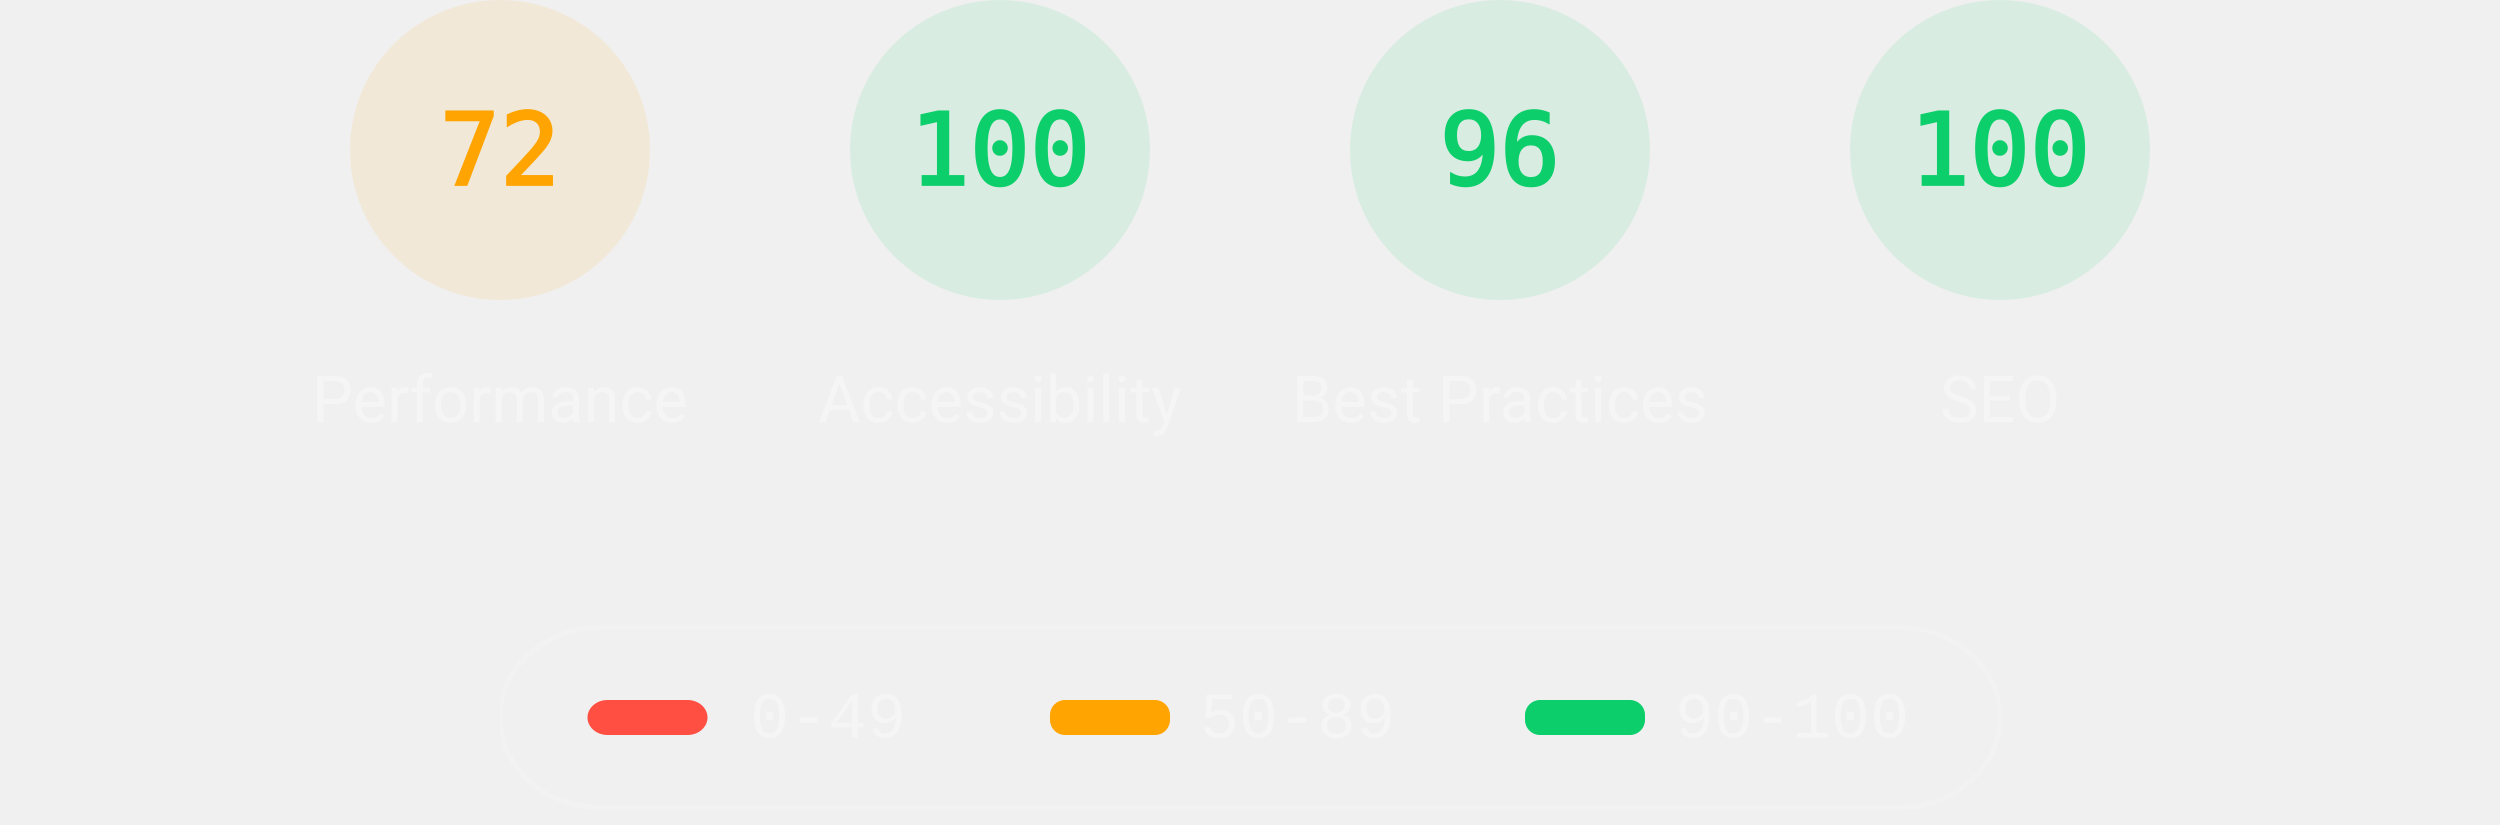
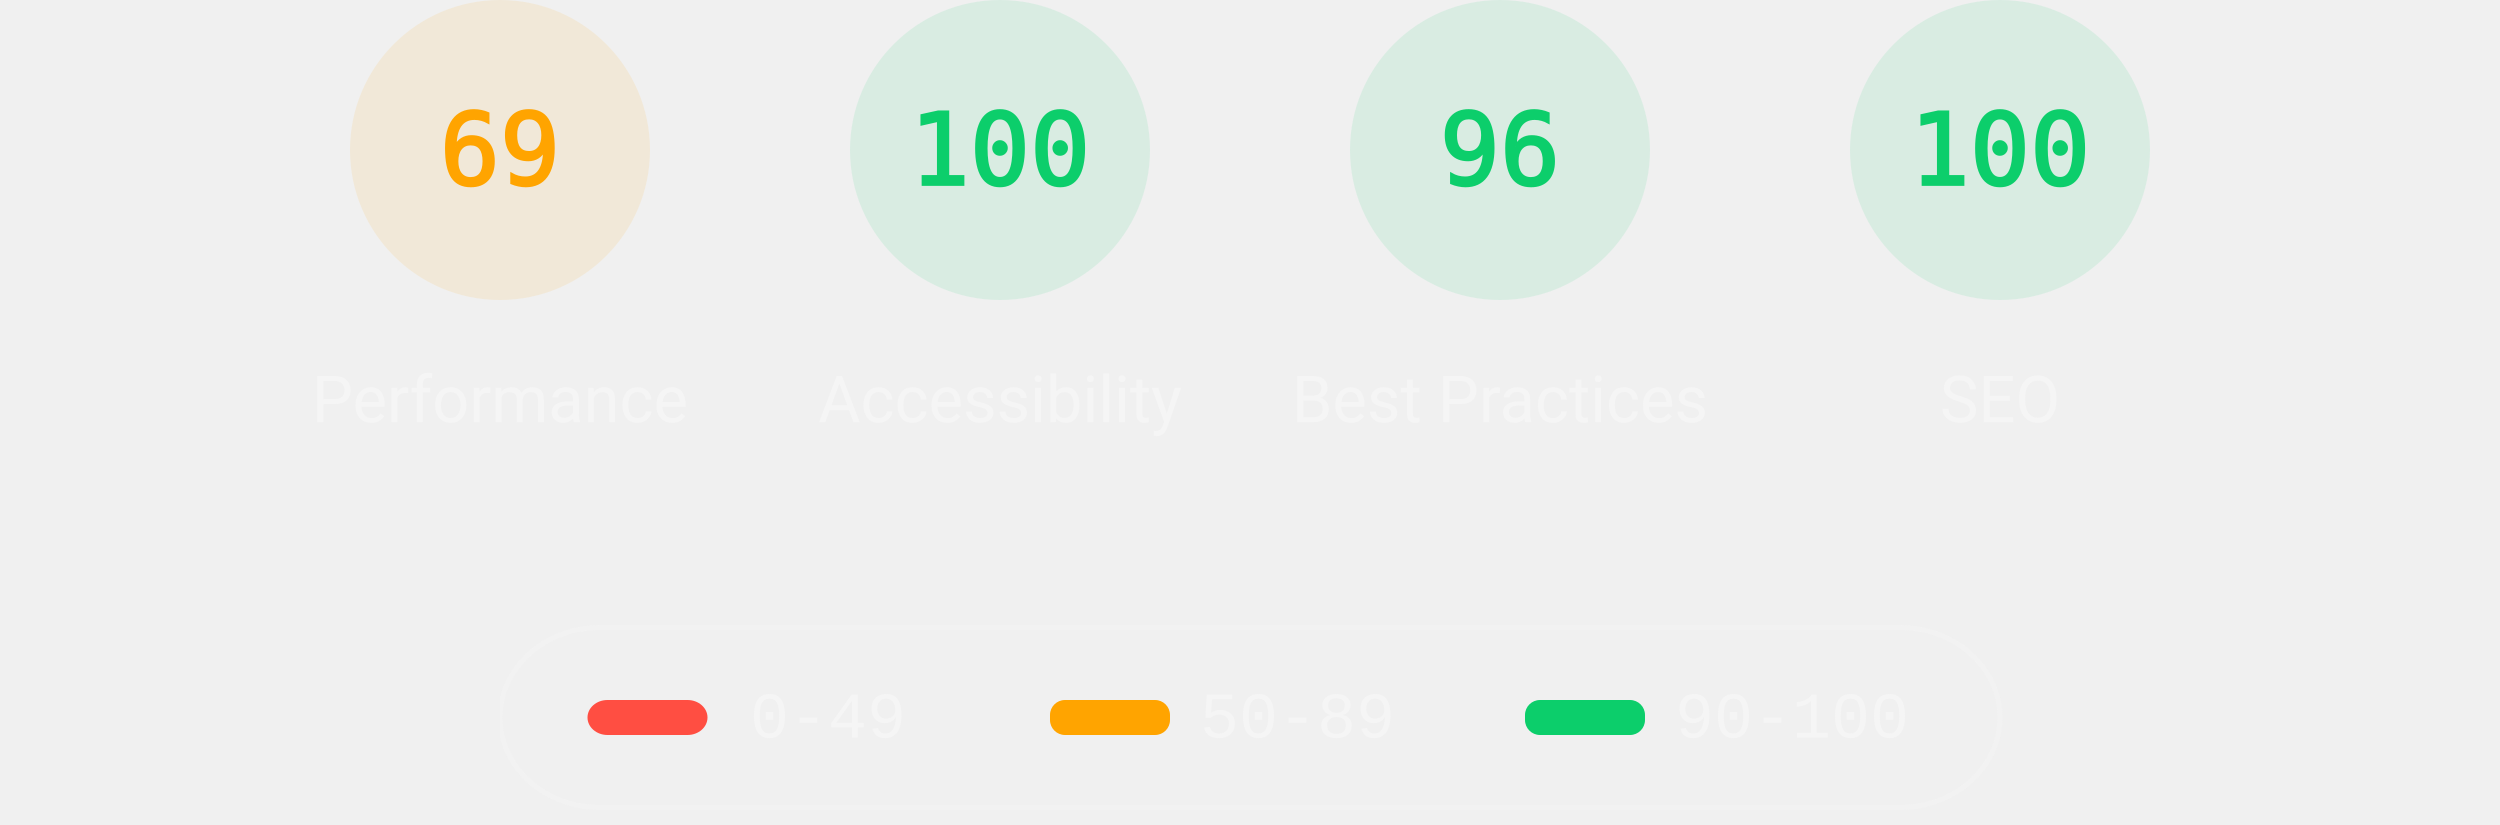
<svg xmlns="http://www.w3.org/2000/svg" class="theme--dark" fill="none" width="1000" height="330">
  <style>
			.gauge-base {
				opacity: 0.1
			}

			.gauge-arc {
				fill: none;
				animation-delay: 250ms;
				stroke-linecap: round;
				transform: rotate(-90deg);
				transform-origin: 100px 60px;
				animation: load-gauge 1s ease forwards
			}

			.guage-text {
				font-size: 40px;
				font-family: monospace;
				text-align: center
			}

			.guage-red {
				color: #ff4e42;
				fill: #ff4e42;
				stroke: #ff4e42
			}
			.guage-orange {
				color: #ffa400;
				fill: #ffa400;
				stroke: #ffa400
			}
			.guage-green {
				color: #0cce6b;
				fill: #0cce6b;
				stroke: #0cce6b
			}
			.theme--agnostic .guage-undefined {
				color: #5c5c5c;
				fill: #5c5c5c;
				stroke: #5c5c5c
			}
			.theme--light .guage-undefined {
				color: #1e1e1e;
				fill: #1e1e1e;
				stroke: #1e1e1e
			}
			.theme--dark .guage-undefined {
				color: #f5f5f5;
				fill: #f5f5f5;
				stroke: #f5f5f5
			}

			.guage-title {
				stroke: none;
				font-size: 26px;
				line-height: 26px;
				font-family: Roboto, Halvetica, Arial, sans-serif
			}
			.metric.guage-title {
				font-family: 'Courier New', Courier, monospace
			}
			.theme--agnostic .guage-title {
				color: #737373;
				fill: #737373
			}
			.theme--light .guage-title {
				color: #212121;
				fill: #212121
			}
			.theme--dark .guage-title {
				color: #f5f5f5;
				fill: #f5f5f5
			}

			@keyframes load-gauge {
				from {
					stroke-dasharray: 0 352.858
				}
			}
			.lh-gauge--pwa__disc {
				fill: #e0e0e0
			}
			.lh-gauge--pwa__logo {
				position: relative;
				fill: #b0b0b0
			}
			.lh-gauge--pwa__invisible {
				display: none
			}
			.lh-gauge--pwa__visible {
				display: inline
			}
			.guage-invisible {
				display: none
			}
			.lh-gauge--pwa__logo--primary-color {
				fill: #304ffe
			}
			.theme--agnostic .lh-gauge--pwa__logo--secondary-color {
				fill: #787878
			}
			.theme--light .lh-gauge--pwa__logo--secondary-color {
				fill: #3d3d3d
			}
			.theme--dark .lh-gauge--pwa__logo--secondary-color {
				fill: #d8b6b6
			}
			.theme--light #svg_2 {
				stroke: #00000022
			}
			.theme--agnostic #svg_2 {
				stroke: #616161
			}
			.theme--light #svg_2 {
				stroke: #00000022
			}
			.theme--dark #svg_2 {
				stroke: #f5f5f566
			}
		</style>
  <svg class="guage-div guage-perf guage-orange" viewBox="0 0 200 200" width="200" height="200" x="100" y="0">
    <circle class="gauge-base" r="56" cx="100" cy="60" stroke-width="8" />
-     <circle class="gauge-arc guage-arc-1" r="56" cx="100" cy="60" stroke-width="8" style="stroke-dasharray: 253.338, 351.858;" />
-     <text class="guage-text" x="100px" y="60px" alignment-baseline="central" dominant-baseline="central" text-anchor="middle">72</text>
+     <circle class="gauge-arc guage-arc-1" r="56" cx="100" cy="60" stroke-width="8" style="stroke-dasharray: 242.782, 351.858;" />
+     <text class="guage-text" x="100px" y="60px" alignment-baseline="central" dominant-baseline="central" text-anchor="middle">69</text>
    <text class="guage-title" x="100px" y="160px" alignment-baseline="central" dominant-baseline="central" text-anchor="middle">Performance</text>
  </svg>
  <svg class="guage-div guage-acc guage-green" viewBox="0 0 200 200" width="200" height="200" x="300" y="0">
    <circle class="gauge-base" r="56" cx="100" cy="60" stroke-width="8" />
    <circle class="gauge-arc guage-arc-2" r="56" cx="100" cy="60" stroke-width="8" style="stroke-dasharray: 351.858, 351.858;" />
    <text class="guage-text" x="100px" y="60px" alignment-baseline="central" dominant-baseline="central" text-anchor="middle">100</text>
    <text class="guage-title" x="100px" y="160px" alignment-baseline="central" dominant-baseline="central" text-anchor="middle">Accessibility</text>
  </svg>
  <svg class="guage-div guage-best guage-green" viewBox="0 0 200 200" width="200" height="200" x="500" y="0">
    <circle class="gauge-base" r="56" cx="100" cy="60" stroke-width="8" />
    <circle class="gauge-arc guage-arc-3" r="56" cx="100" cy="60" stroke-width="8" style="stroke-dasharray: 337.784, 351.858;" />
    <text class="guage-text" x="100px" y="60px" alignment-baseline="central" dominant-baseline="central" text-anchor="middle">96</text>
    <text class="guage-title" x="100px" y="160px" alignment-baseline="central" dominant-baseline="central" text-anchor="middle">Best Practices</text>
  </svg>
  <svg class="guage-div guage-seo guage-green" viewBox="0 0 200 200" width="200" height="200" x="700" y="0">
    <circle class="gauge-base" r="56" cx="100" cy="60" stroke-width="8" />
    <circle class="gauge-arc guage-arc-4" r="56" cx="100" cy="60" stroke-width="8" style="stroke-dasharray: 351.858, 351.858;" />
    <text class="guage-text" x="100px" y="60px" alignment-baseline="central" dominant-baseline="central" text-anchor="middle">100</text>
    <text class="guage-title" x="100px" y="160px" alignment-baseline="central" dominant-baseline="central" text-anchor="middle">SEO</text>
  </svg>
  <svg class="guage-div guage-pwa guage-invisible" viewBox="0 0 200 200" width="200" height="200" x="900" y="0">
    <svg viewBox="0 0 60 60" width="112" height="112" x="44" y="4">
      <defs>
        <linearGradient id="lh-gauge--pwa__check-circle__gradient-0" x1="50%" y1="0%" x2="50%" y2="100%">
          <stop stop-color="#00C852" offset="0%" />
          <stop stop-color="#009688" offset="100%" />
        </linearGradient>
        <linearGradient id="lh-gauge--pwa__installable__shadow-gradient-0" x1="76.056%" x2="24.111%" y1="82.995%" y2="24.735%">
          <stop stop-color="#A5D6A7" offset="0%" />
          <stop stop-color="#80CBC4" offset="100%" />
        </linearGradient>
        <linearGradient id="lh-gauge--pwa__fast-reliable__shadow-gradient-0" x1="76.056%" y1="82.995%" x2="25.678%" y2="26.493%">
          <stop stop-color="#64B5F6" offset="0%" />
          <stop stop-color="#2979FF" offset="100%" />
        </linearGradient>
        <g id="lh-gauge--pwa__fast-reliable-badge-0">
          <circle fill="#FFFFFF" cx="10" cy="10" r="10" />
          <path fill="#304FFE" d="M10 3.58l5.25 2.34v3.5c0 3.23-2.24 6.26-5.25 7-3.01-.74-5.25-3.77-5.25-7v-3.5L10 3.58zm-.47 10.74l2.76-4.83.03-.07c.04-.08 0-.24-.22-.24h-1.64l.47-3.26h-.47l-2.7 4.77c-.02.01.05-.1-.04.05-.09.16-.1.31.18.31h1.63l-.47 3.27h.47z" />
        </g>
        <g id="lh-gauge--pwa__installable-badge-0">
          <circle fill="#FFFFFF" cx="10" cy="10" r="10" />
          <path fill="#009688" d="M10 4.167A5.835 5.835 0 0 0 4.167 10 5.835 5.835 0 0 0 10 15.833 5.835 5.835 0 0 0 15.833 10 5.835 5.835 0 0 0 10 4.167zm2.917 6.416h-2.334v2.334H9.417v-2.334H7.083V9.417h2.334V7.083h1.166v2.334h2.334v1.166z" />
        </g>
      </defs>
      <g stroke="none" fill-rule="nonzero">
        <circle class="lh-gauge--pwa__disc" cx="30" cy="30" r="30" />
        <g class="lh-gauge--pwa__logo">
          <path d="M35.66 19.39l.7-1.75h2L37.4 15 38.6 12l3.4 9h-2.51l-.58-1.61z" />
          <path d="M33.52 21l3.65-9h-2.42l-2.5 5.82L30.5 12h-1.86l-1.9 5.82-1.35-2.65-1.21 3.72L25.4 21h2.38l1.72-5.2 1.64 5.2z" />
          <path fill-rule="nonzero" d="M20.3 17.91h1.48c.45 0 .85-.05 1.2-.15l.39-1.18 1.07-3.3a2.64 2.64 0 0 0-.28-.37c-.55-.6-1.36-.91-2.42-.91H18v9h2.3V17.9zm1.96-3.84c.22.22.33.5.33.87 0 .36-.1.65-.29.87-.2.23-.59.35-1.15.35h-.86v-2.41h.87c.52 0 .89.1 1.1.32z" />
        </g>
        <rect class="lh-gauge--pwa__component lh-gauge--pwa__na-line lh-gauge--pwa__invisible" fill="#FFFFFF" x="20" y="32" width="20" height="4" rx="2" />
        <g class="lh-gauge--pwa__component lh-gauge--pwa__fast-reliable-badge lh-gauge--pwa__invisible" transform="translate(20, 29)">
          <path fill="url(#lh-gauge--pwa__fast-reliable__shadow-gradient-0)" d="M33.63 19.49A30 30 0 0 1 16.2 30.36L3 17.14 17.14 3l16.49 16.49z" />
          <use href="#lh-gauge--pwa__fast-reliable-badge-0" />
        </g>
        <g class="lh-gauge--pwa__component lh-gauge--pwa__installable-badge lh-gauge--pwa__invisible" transform="translate(20, 29)">
          <path fill="url(#lh-gauge--pwa__installable__shadow-gradient-0)" d="M33.629 19.487c-4.272 5.453-10.391 9.39-17.415 10.869L3 17.142 17.142 3 33.63 19.487z" />
          <use href="#lh-gauge--pwa__installable-badge-0" />
        </g>
        <g class="lh-gauge--pwa__component lh-gauge--pwa__fast-reliable-installable-badges lh-gauge--pwa__invisible">
          <g transform="translate(8, 29)">
            <path fill="url(#lh-gauge--pwa__fast-reliable__shadow-gradient-0)" d="M16.321 30.463L3 17.143 17.142 3l22.365 22.365A29.864 29.864 0 0 1 22 31c-1.942 0-3.84-.184-5.679-.537z" />
            <use href="#lh-gauge--pwa__fast-reliable-badge-0" />
          </g>
          <g transform="translate(32, 29)">
            <path fill="url(#lh-gauge--pwa__installable__shadow-gradient-0)" d="M25.982 11.84a30.107 30.107 0 0 1-13.08 15.203L3 17.143 17.142 3l8.84 8.84z" />
            <use href="#lh-gauge--pwa__installable-badge-0" />
          </g>
        </g>
        <g class="lh-gauge--pwa__component lh-gauge--pwa__check-circle lh-gauge--pwa__invisible" transform="translate(18, 28)">
          <circle fill="#FFFFFF" cx="12" cy="12" r="12" />
          <path fill="url(#lh-gauge--pwa__check-circle__gradient-0)" d="M12 2a10 10 0 1 0 0 20 10 10 0 0 0 0-20zm-2 15l-5-5 1.41-1.41L10 14.17l7.59-7.59L19 8l-9 9z" />
        </g>
      </g>
    </svg>
    <text class="guage-title" y="160px" alignment-baseline="central" dominant-baseline="central" text-anchor="middle">
      <tspan x="100px" dy="-6px">Progressive</tspan>
      <tspan x="100px" dy="30px">Web App</tspan>
    </text>
  </svg>
  <svg width="604" height="76" x="200" y="250">
    <g>
      <rect fill="none" id="canvas_background" height="80" width="604" y="-1" x="-1" />
      <g display="none" overflow="visible" y="0" x="0" height="100%" width="100%" id="canvasGrid">
        <rect fill="url(#gridpattern)" stroke-width="0" y="0" x="0" height="100%" width="100%" />
      </g>
    </g>
    <g>
      <rect fill-opacity="0" stroke-width="2" rx="40" id="svg_2" height="72" width="600" y="1" x="0" fill="#000000" />
      <rect stroke="#000" rx="8" id="svg_3" height="14" width="48" y="30" x="35" stroke-opacity="null" stroke-width="0" fill="#ff4e42" />
      <rect stroke="#000" rx="6" id="svg_4" height="14" width="48" y="30" x="220" stroke-opacity="null" stroke-width="0" fill="#ffa400" />
      <rect stroke="#000" rx="6" id="svg_5" height="14" width="48" y="30" x="410" stroke-opacity="null" stroke-width="0" fill="#0cce6b" />
      <text class="metric guage-title" xml:space="preserve" text-anchor="start" font-size="26" id="svg_6" y="45" x="100" stroke-opacity="null" stroke-width="0" stroke="#000">0-49</text>
      <text class="metric guage-title" xml:space="preserve" text-anchor="start" font-size="26" id="svg_7" y="45" x="280" stroke-opacity="null" stroke-width="0" stroke="#000">50-89</text>
      <text class="metric guage-title" xml:space="preserve" text-anchor="start" font-size="26" id="svg_8" y="45" x="470" stroke-opacity="null" stroke-width="0" stroke="#000">90-100</text>
    </g>
  </svg>
</svg>
